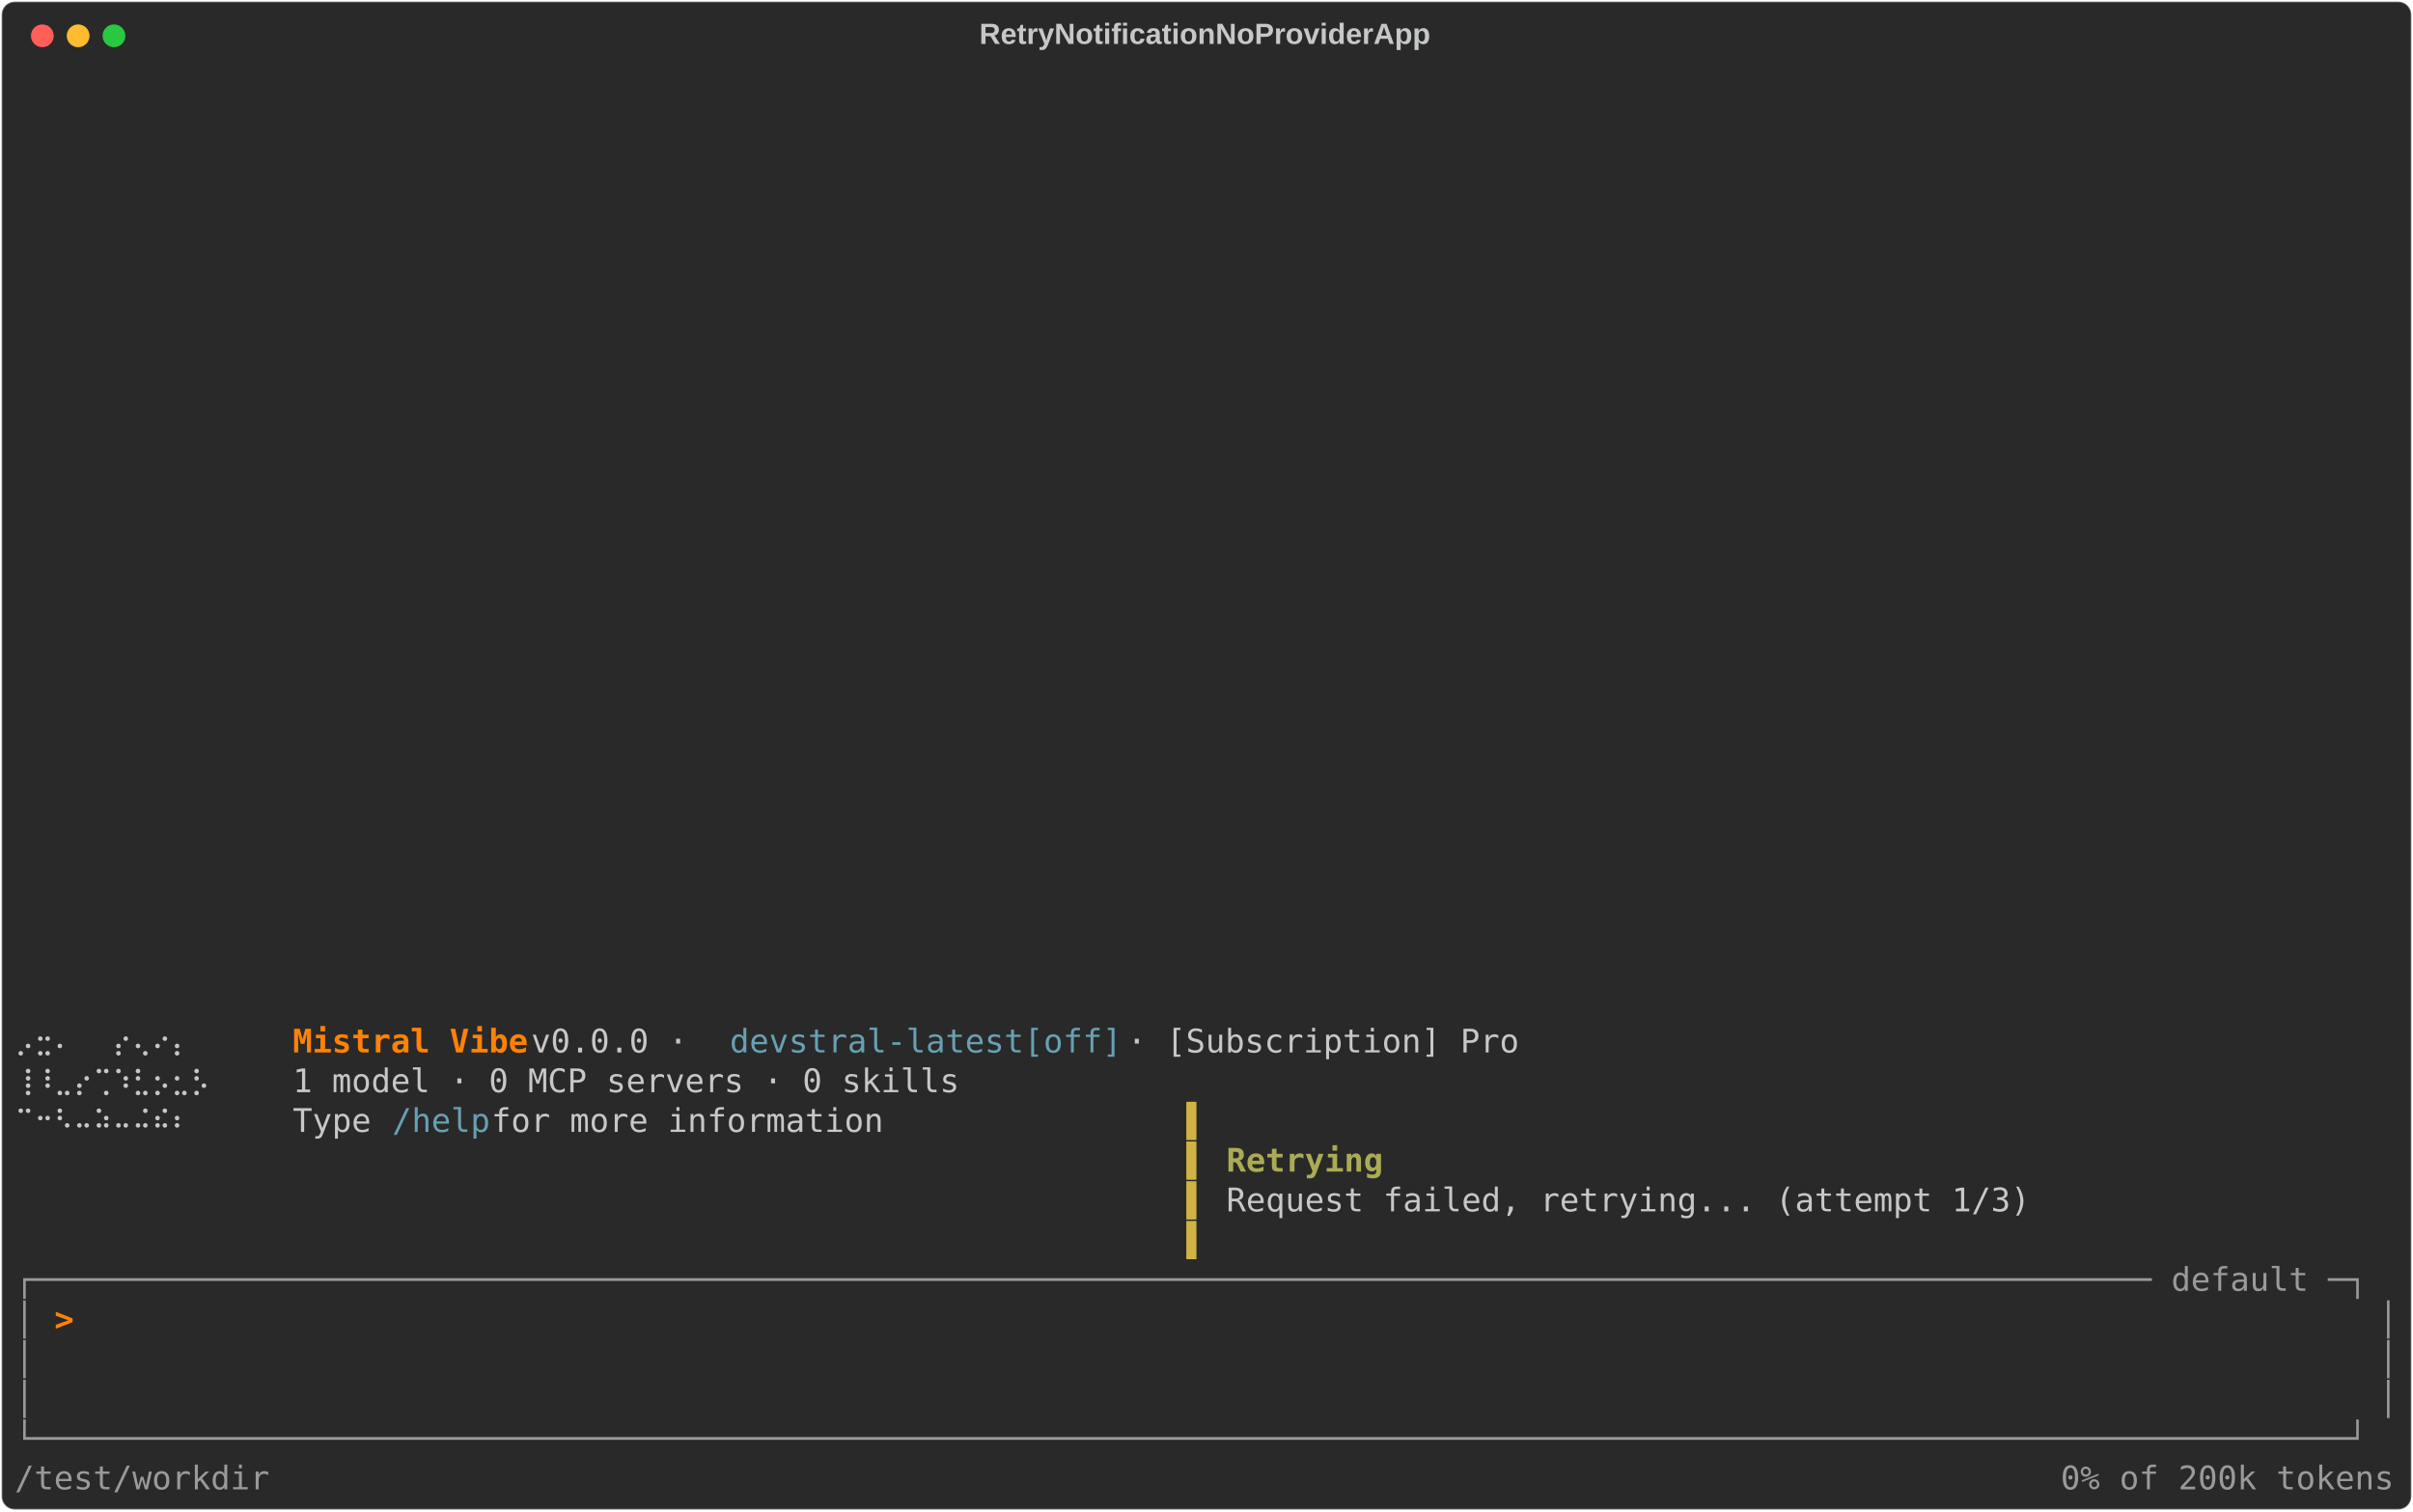
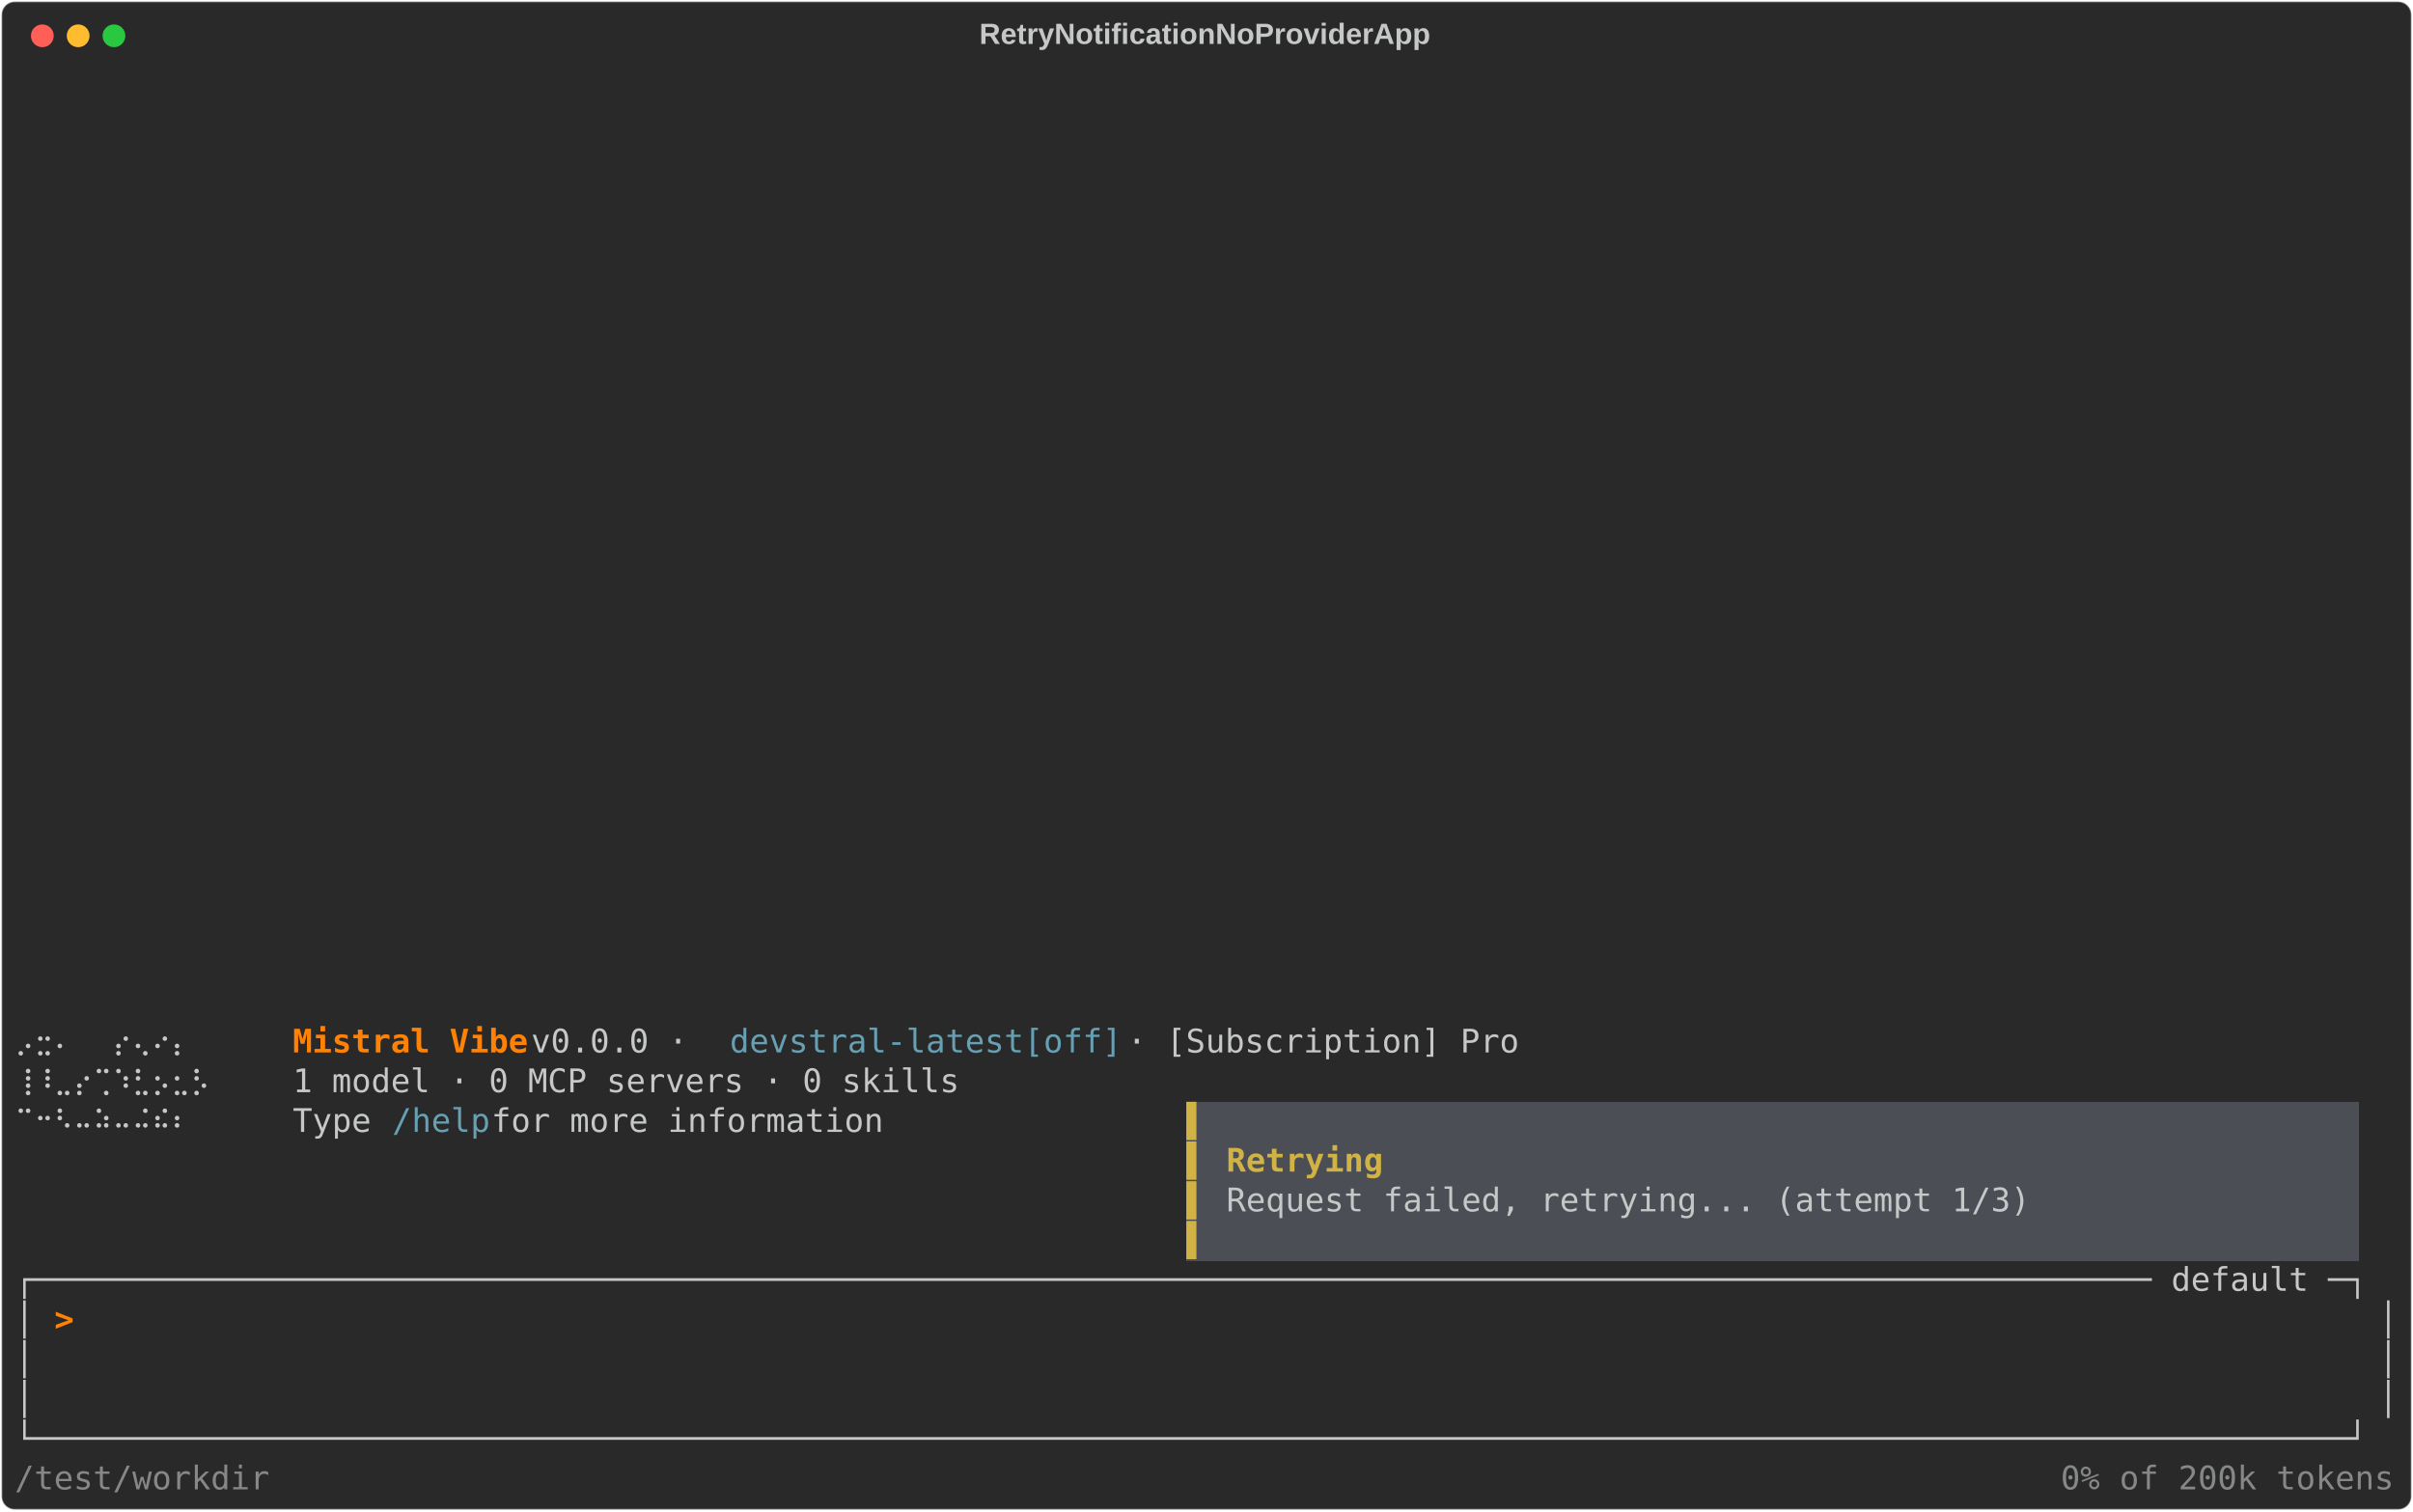
<svg xmlns="http://www.w3.org/2000/svg" class="rich-terminal" viewBox="0 0 1482 928.4">
  <style>

    @font-face {
        font-family: "Fira Code";
        src: local("FiraCode-Regular"),
                url("https://cdnjs.cloudflare.com/ajax/libs/firacode/6.2.0/woff2/FiraCode-Regular.woff2") format("woff2"),
                url("https://cdnjs.cloudflare.com/ajax/libs/firacode/6.2.0/woff/FiraCode-Regular.woff") format("woff");
        font-style: normal;
        font-weight: 400;
    }
    @font-face {
        font-family: "Fira Code";
        src: local("FiraCode-Bold"),
                url("https://cdnjs.cloudflare.com/ajax/libs/firacode/6.2.0/woff2/FiraCode-Bold.woff2") format("woff2"),
                url("https://cdnjs.cloudflare.com/ajax/libs/firacode/6.2.0/woff/FiraCode-Bold.woff") format("woff");
        font-style: bold;
        font-weight: 700;
    }

    .terminal-matrix {
        font-family: Fira Code, monospace;
        font-size: 20px;
        line-height: 24.4px;
        font-variant-east-asian: full-width;
    }

    .terminal-title {
        font-size: 18px;
        font-weight: bold;
        font-family: arial;
    }

    .terminal-r1 { fill: #c5c8c6 }
.terminal-r2 { fill: #ff8205;font-weight: bold }
.terminal-r3 { fill: #68a0b3 }
.terminal-r4 { fill: #d0b344 }
- .terminal-r5 { fill: #abab56;font-weight: bold }
- .terminal-r6 { fill: #9a9b99 }
+ .terminal-r5 { fill: #d0b344;font-weight: bold }
+ .terminal-r6 { fill: #868887 }
    </style>
  <defs>
    <clipPath id="terminal-clip-terminal">
      <rect x="0" y="0" width="1463.0" height="877.4" />
    </clipPath>
    <clipPath id="terminal-line-0">
      <rect x="0" y="1.5" width="1464" height="24.65" />
    </clipPath>
    <clipPath id="terminal-line-1">
      <rect x="0" y="25.9" width="1464" height="24.65" />
    </clipPath>
    <clipPath id="terminal-line-2">
      <rect x="0" y="50.3" width="1464" height="24.65" />
    </clipPath>
    <clipPath id="terminal-line-3">
      <rect x="0" y="74.7" width="1464" height="24.65" />
    </clipPath>
    <clipPath id="terminal-line-4">
      <rect x="0" y="99.1" width="1464" height="24.65" />
    </clipPath>
    <clipPath id="terminal-line-5">
      <rect x="0" y="123.5" width="1464" height="24.65" />
    </clipPath>
    <clipPath id="terminal-line-6">
      <rect x="0" y="147.9" width="1464" height="24.65" />
    </clipPath>
    <clipPath id="terminal-line-7">
      <rect x="0" y="172.3" width="1464" height="24.65" />
    </clipPath>
    <clipPath id="terminal-line-8">
      <rect x="0" y="196.7" width="1464" height="24.65" />
    </clipPath>
    <clipPath id="terminal-line-9">
      <rect x="0" y="221.1" width="1464" height="24.65" />
    </clipPath>
    <clipPath id="terminal-line-10">
      <rect x="0" y="245.5" width="1464" height="24.65" />
    </clipPath>
    <clipPath id="terminal-line-11">
      <rect x="0" y="269.9" width="1464" height="24.65" />
    </clipPath>
    <clipPath id="terminal-line-12">
      <rect x="0" y="294.3" width="1464" height="24.65" />
    </clipPath>
    <clipPath id="terminal-line-13">
      <rect x="0" y="318.7" width="1464" height="24.65" />
    </clipPath>
    <clipPath id="terminal-line-14">
      <rect x="0" y="343.1" width="1464" height="24.65" />
    </clipPath>
    <clipPath id="terminal-line-15">
      <rect x="0" y="367.5" width="1464" height="24.65" />
    </clipPath>
    <clipPath id="terminal-line-16">
      <rect x="0" y="391.9" width="1464" height="24.65" />
    </clipPath>
    <clipPath id="terminal-line-17">
      <rect x="0" y="416.3" width="1464" height="24.65" />
    </clipPath>
    <clipPath id="terminal-line-18">
      <rect x="0" y="440.7" width="1464" height="24.65" />
    </clipPath>
    <clipPath id="terminal-line-19">
      <rect x="0" y="465.1" width="1464" height="24.65" />
    </clipPath>
    <clipPath id="terminal-line-20">
      <rect x="0" y="489.5" width="1464" height="24.65" />
    </clipPath>
    <clipPath id="terminal-line-21">
      <rect x="0" y="513.9" width="1464" height="24.65" />
    </clipPath>
    <clipPath id="terminal-line-22">
      <rect x="0" y="538.3" width="1464" height="24.65" />
    </clipPath>
    <clipPath id="terminal-line-23">
      <rect x="0" y="562.7" width="1464" height="24.65" />
    </clipPath>
    <clipPath id="terminal-line-24">
      <rect x="0" y="587.1" width="1464" height="24.65" />
    </clipPath>
    <clipPath id="terminal-line-25">
      <rect x="0" y="611.5" width="1464" height="24.65" />
    </clipPath>
    <clipPath id="terminal-line-26">
      <rect x="0" y="635.9" width="1464" height="24.65" />
    </clipPath>
    <clipPath id="terminal-line-27">
      <rect x="0" y="660.3" width="1464" height="24.65" />
    </clipPath>
    <clipPath id="terminal-line-28">
      <rect x="0" y="684.7" width="1464" height="24.65" />
    </clipPath>
    <clipPath id="terminal-line-29">
      <rect x="0" y="709.1" width="1464" height="24.65" />
    </clipPath>
    <clipPath id="terminal-line-30">
      <rect x="0" y="733.5" width="1464" height="24.65" />
    </clipPath>
    <clipPath id="terminal-line-31">
      <rect x="0" y="757.9" width="1464" height="24.65" />
    </clipPath>
    <clipPath id="terminal-line-32">
      <rect x="0" y="782.3" width="1464" height="24.65" />
    </clipPath>
    <clipPath id="terminal-line-33">
      <rect x="0" y="806.7" width="1464" height="24.65" />
    </clipPath>
    <clipPath id="terminal-line-34">
      <rect x="0" y="831.1" width="1464" height="24.65" />
    </clipPath>
  </defs>
  <rect fill="#292929" stroke="rgba(255,255,255,0.35)" stroke-width="1" x="1" y="1" width="1480" height="926.4" rx="8" />
  <text class="terminal-title" fill="#c5c8c6" text-anchor="middle" x="740" y="27">RetryNotificationNoProviderApp</text>
  <g transform="translate(26,22)">
    <circle cx="0" cy="0" r="7" fill="#ff5f57" />
    <circle cx="22" cy="0" r="7" fill="#febc2e" />
    <circle cx="44" cy="0" r="7" fill="#28c840" />
  </g>
  <g transform="translate(9, 41)" clip-path="url(#terminal-clip-terminal)">
+     <rect fill="#4b4e55" x="719.8" y="635.9" width="12.2" height="24.65" shape-rendering="crispEdges" />
+     <rect fill="#4b4e55" x="732" y="635.9" width="707.6" height="24.65" shape-rendering="crispEdges" />
+     <rect fill="#4b4e55" x="719.8" y="660.3" width="12.2" height="24.65" shape-rendering="crispEdges" />
+     <rect fill="#4b4e55" x="732" y="660.3" width="12.2" height="24.65" shape-rendering="crispEdges" />
+     <rect fill="#4b4e55" x="744.2" y="660.3" width="97.6" height="24.65" shape-rendering="crispEdges" />
+     <rect fill="#4b4e55" x="841.8" y="660.3" width="597.8" height="24.65" shape-rendering="crispEdges" />
+     <rect fill="#4b4e55" x="719.8" y="684.7" width="12.2" height="24.65" shape-rendering="crispEdges" />
+     <rect fill="#4b4e55" x="732" y="684.7" width="12.2" height="24.65" shape-rendering="crispEdges" />
+     <rect fill="#4b4e55" x="744.2" y="684.7" width="500.2" height="24.65" shape-rendering="crispEdges" />
+     <rect fill="#4b4e55" x="1244.4" y="684.7" width="195.2" height="24.65" shape-rendering="crispEdges" />
+     <rect fill="#4b4e55" x="719.8" y="709.1" width="12.2" height="24.65" shape-rendering="crispEdges" />
+     <rect fill="#4b4e55" x="732" y="709.1" width="707.6" height="24.65" shape-rendering="crispEdges" />
    <g class="terminal-matrix">
      <text class="terminal-r1" x="1464" y="20" textLength="12.2" clip-path="url(#terminal-line-0)">
</text>
      <text class="terminal-r1" x="1464" y="44.4" textLength="12.2" clip-path="url(#terminal-line-1)">
</text>
      <text class="terminal-r1" x="1464" y="68.8" textLength="12.2" clip-path="url(#terminal-line-2)">
</text>
      <text class="terminal-r1" x="1464" y="93.2" textLength="12.2" clip-path="url(#terminal-line-3)">
</text>
      <text class="terminal-r1" x="1464" y="117.6" textLength="12.2" clip-path="url(#terminal-line-4)">
</text>
      <text class="terminal-r1" x="1464" y="142" textLength="12.2" clip-path="url(#terminal-line-5)">
</text>
      <text class="terminal-r1" x="1464" y="166.4" textLength="12.2" clip-path="url(#terminal-line-6)">
</text>
      <text class="terminal-r1" x="1464" y="190.8" textLength="12.2" clip-path="url(#terminal-line-7)">
</text>
      <text class="terminal-r1" x="1464" y="215.2" textLength="12.2" clip-path="url(#terminal-line-8)">
</text>
      <text class="terminal-r1" x="1464" y="239.6" textLength="12.2" clip-path="url(#terminal-line-9)">
</text>
      <text class="terminal-r1" x="1464" y="264" textLength="12.2" clip-path="url(#terminal-line-10)">
</text>
      <text class="terminal-r1" x="1464" y="288.4" textLength="12.2" clip-path="url(#terminal-line-11)">
</text>
      <text class="terminal-r1" x="1464" y="312.8" textLength="12.2" clip-path="url(#terminal-line-12)">
</text>
      <text class="terminal-r1" x="1464" y="337.2" textLength="12.2" clip-path="url(#terminal-line-13)">
</text>
      <text class="terminal-r1" x="1464" y="361.6" textLength="12.2" clip-path="url(#terminal-line-14)">
</text>
      <text class="terminal-r1" x="1464" y="386" textLength="12.2" clip-path="url(#terminal-line-15)">
</text>
      <text class="terminal-r1" x="1464" y="410.4" textLength="12.2" clip-path="url(#terminal-line-16)">
</text>
      <text class="terminal-r1" x="1464" y="434.8" textLength="12.2" clip-path="url(#terminal-line-17)">
</text>
      <text class="terminal-r1" x="1464" y="459.2" textLength="12.2" clip-path="url(#terminal-line-18)">
</text>
      <text class="terminal-r1" x="1464" y="483.6" textLength="12.2" clip-path="url(#terminal-line-19)">
</text>
      <text class="terminal-r1" x="1464" y="508" textLength="12.2" clip-path="url(#terminal-line-20)">
</text>
      <text class="terminal-r1" x="1464" y="532.4" textLength="12.2" clip-path="url(#terminal-line-21)">
</text>
      <text class="terminal-r1" x="1464" y="556.8" textLength="12.2" clip-path="url(#terminal-line-22)">
</text>
      <text class="terminal-r1" x="1464" y="581.2" textLength="12.2" clip-path="url(#terminal-line-23)">
</text>
      <text class="terminal-r1" x="0" y="605.6" textLength="134.2" clip-path="url(#terminal-line-24)">  ⡠⣒⠄  ⡔⢄⠔⡄</text>
      <text class="terminal-r2" x="170.8" y="605.6" textLength="146.4" clip-path="url(#terminal-line-24)">Mistral Vibe</text>
      <text class="terminal-r1" x="317.2" y="605.6" textLength="122" clip-path="url(#terminal-line-24)"> v0.0.0 · </text>
      <text class="terminal-r3" x="439.2" y="605.6" textLength="244" clip-path="url(#terminal-line-24)">devstral-latest[off]</text>
      <text class="terminal-r1" x="683.2" y="605.6" textLength="256.2" clip-path="url(#terminal-line-24)"> · [Subscription] Pro</text>
      <text class="terminal-r1" x="1464" y="605.6" textLength="12.2" clip-path="url(#terminal-line-24)">
</text>
      <text class="terminal-r1" x="0" y="630" textLength="134.2" clip-path="url(#terminal-line-25)"> ⢸⠸⣀⡔⢉⠱⣃⡢⣂⡣</text>
      <text class="terminal-r1" x="170.8" y="630" textLength="414.8" clip-path="url(#terminal-line-25)">1 model · 0 MCP servers · 0 skills</text>
      <text class="terminal-r1" x="1464" y="630" textLength="12.2" clip-path="url(#terminal-line-25)">
</text>
      <text class="terminal-r1" x="0" y="654.4" textLength="134.2" clip-path="url(#terminal-line-26)">  ⠉⠒⠣⠤⠵⠤⠬⠮⠆</text>
      <text class="terminal-r1" x="170.8" y="654.4" textLength="61" clip-path="url(#terminal-line-26)">Type </text>
      <text class="terminal-r3" x="231.8" y="654.4" textLength="61" clip-path="url(#terminal-line-26)">/help</text>
      <text class="terminal-r1" x="292.8" y="654.4" textLength="256.2" clip-path="url(#terminal-line-26)"> for more information</text>
      <text class="terminal-r4" x="719.8" y="654.4" textLength="12.2" clip-path="url(#terminal-line-26)">▌</text>
      <text class="terminal-r1" x="1464" y="654.4" textLength="12.2" clip-path="url(#terminal-line-26)">
</text>
      <text class="terminal-r4" x="719.8" y="678.8" textLength="12.2" clip-path="url(#terminal-line-27)">▌</text>
      <text class="terminal-r5" x="744.2" y="678.8" textLength="97.6" clip-path="url(#terminal-line-27)">Retrying</text>
      <text class="terminal-r1" x="1464" y="678.8" textLength="12.2" clip-path="url(#terminal-line-27)">
</text>
      <text class="terminal-r4" x="719.8" y="703.2" textLength="12.2" clip-path="url(#terminal-line-28)">▌</text>
      <text class="terminal-r1" x="744.2" y="703.2" textLength="500.2" clip-path="url(#terminal-line-28)">Request failed, retrying... (attempt 1/3)</text>
      <text class="terminal-r1" x="1464" y="703.2" textLength="12.2" clip-path="url(#terminal-line-28)">
</text>
      <text class="terminal-r4" x="719.8" y="727.6" textLength="12.2" clip-path="url(#terminal-line-29)">▌</text>
      <text class="terminal-r1" x="1464" y="727.6" textLength="12.2" clip-path="url(#terminal-line-29)">
</text>
-       <text class="terminal-r6" x="0" y="752" textLength="1464" clip-path="url(#terminal-line-30)">┌──────────────────────────────────────────────────────────────────────────────────────────────────────────── default ─┐</text>
+       <text class="terminal-r1" x="0" y="752" textLength="1464" clip-path="url(#terminal-line-30)">┌──────────────────────────────────────────────────────────────────────────────────────────────────────────── default ─┐</text>
      <text class="terminal-r1" x="1464" y="752" textLength="12.2" clip-path="url(#terminal-line-30)">
</text>
-       <text class="terminal-r6" x="0" y="776.4" textLength="12.2" clip-path="url(#terminal-line-31)">│</text>
+       <text class="terminal-r1" x="0" y="776.4" textLength="12.2" clip-path="url(#terminal-line-31)">│</text>
      <text class="terminal-r2" x="24.4" y="776.4" textLength="12.2" clip-path="url(#terminal-line-31)">&gt;</text>
-       <text class="terminal-r6" x="1451.8" y="776.4" textLength="12.2" clip-path="url(#terminal-line-31)">│</text>
+       <text class="terminal-r1" x="1451.8" y="776.4" textLength="12.2" clip-path="url(#terminal-line-31)">│</text>
      <text class="terminal-r1" x="1464" y="776.4" textLength="12.2" clip-path="url(#terminal-line-31)">
</text>
-       <text class="terminal-r6" x="0" y="800.8" textLength="12.2" clip-path="url(#terminal-line-32)">│</text>
-       <text class="terminal-r6" x="1451.8" y="800.8" textLength="12.2" clip-path="url(#terminal-line-32)">│</text>
+       <text class="terminal-r1" x="0" y="800.8" textLength="12.2" clip-path="url(#terminal-line-32)">│</text>
+       <text class="terminal-r1" x="1451.8" y="800.8" textLength="12.2" clip-path="url(#terminal-line-32)">│</text>
      <text class="terminal-r1" x="1464" y="800.8" textLength="12.2" clip-path="url(#terminal-line-32)">
</text>
-       <text class="terminal-r6" x="0" y="825.2" textLength="12.2" clip-path="url(#terminal-line-33)">│</text>
-       <text class="terminal-r6" x="1451.8" y="825.2" textLength="12.2" clip-path="url(#terminal-line-33)">│</text>
+       <text class="terminal-r1" x="0" y="825.2" textLength="12.2" clip-path="url(#terminal-line-33)">│</text>
+       <text class="terminal-r1" x="1451.8" y="825.2" textLength="12.2" clip-path="url(#terminal-line-33)">│</text>
      <text class="terminal-r1" x="1464" y="825.2" textLength="12.2" clip-path="url(#terminal-line-33)">
</text>
-       <text class="terminal-r6" x="0" y="849.6" textLength="1464" clip-path="url(#terminal-line-34)">└──────────────────────────────────────────────────────────────────────────────────────────────────────────────────────┘</text>
+       <text class="terminal-r1" x="0" y="849.6" textLength="1464" clip-path="url(#terminal-line-34)">└──────────────────────────────────────────────────────────────────────────────────────────────────────────────────────┘</text>
      <text class="terminal-r1" x="1464" y="849.6" textLength="12.2" clip-path="url(#terminal-line-34)">
</text>
      <text class="terminal-r6" x="0" y="874" textLength="158.6" clip-path="url(#terminal-line-35)">/test/workdir</text>
      <text class="terminal-r6" x="1256.6" y="874" textLength="207.4" clip-path="url(#terminal-line-35)">0% of 200k tokens</text>
    </g>
  </g>
</svg>
